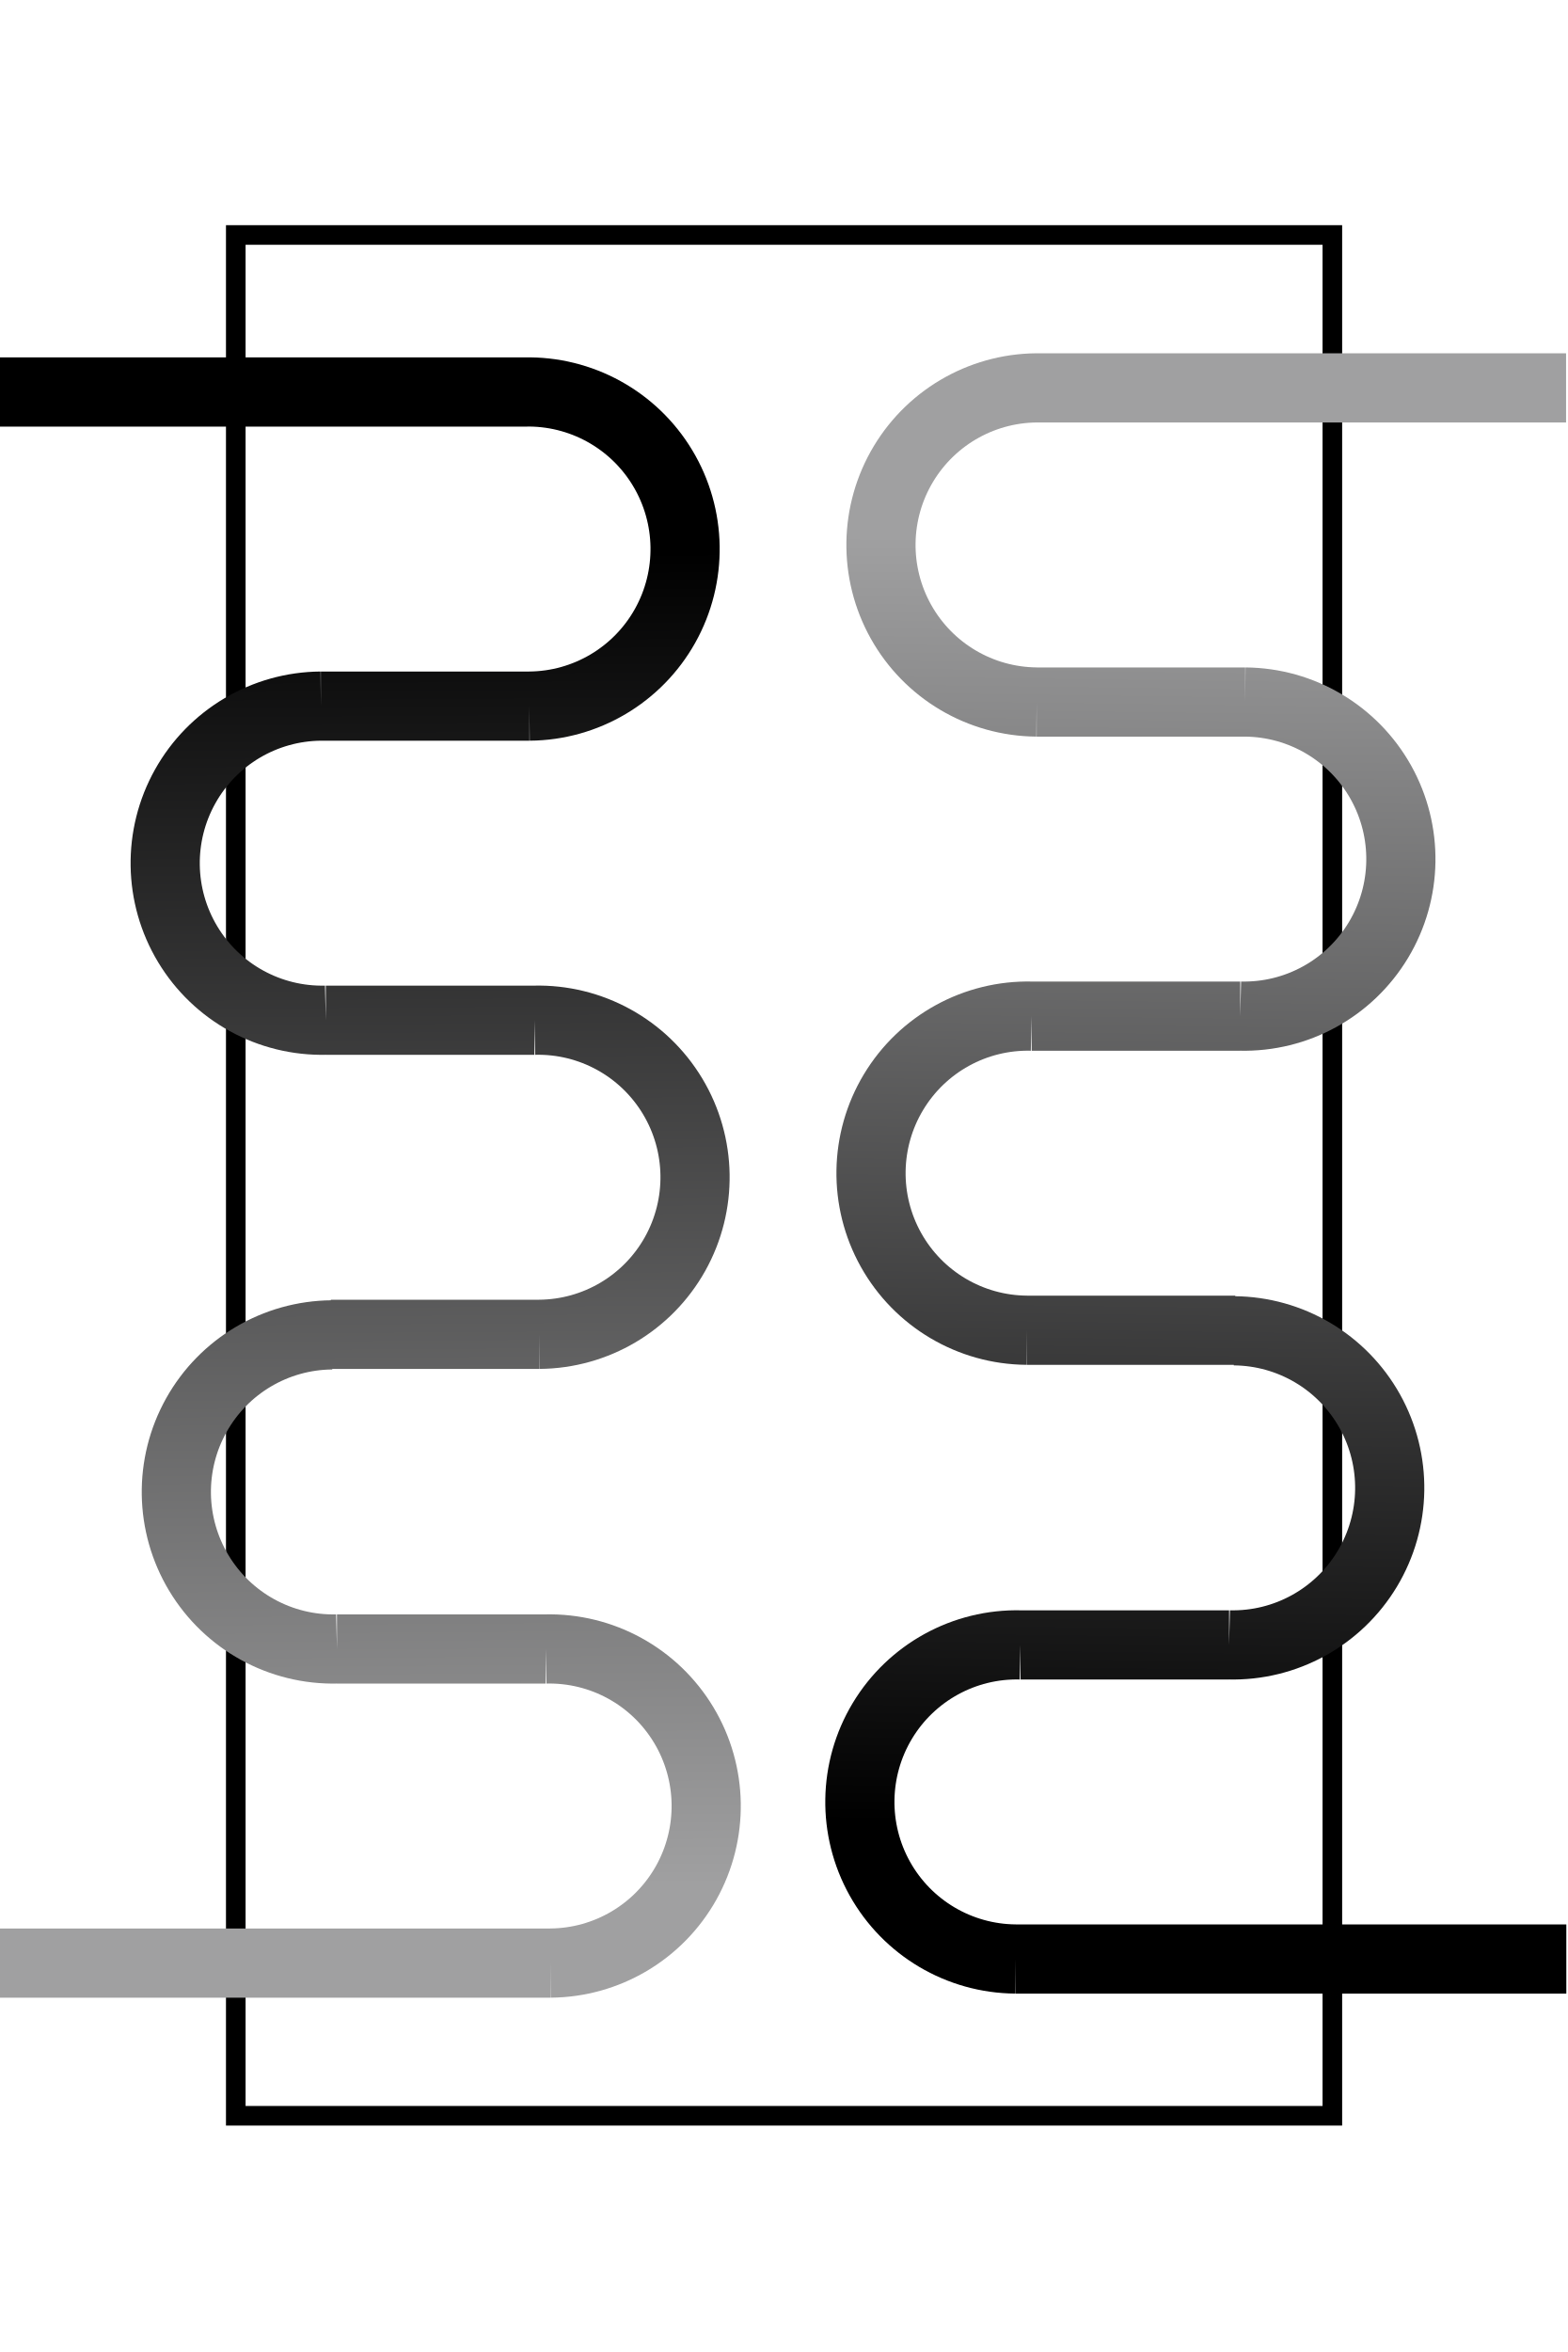
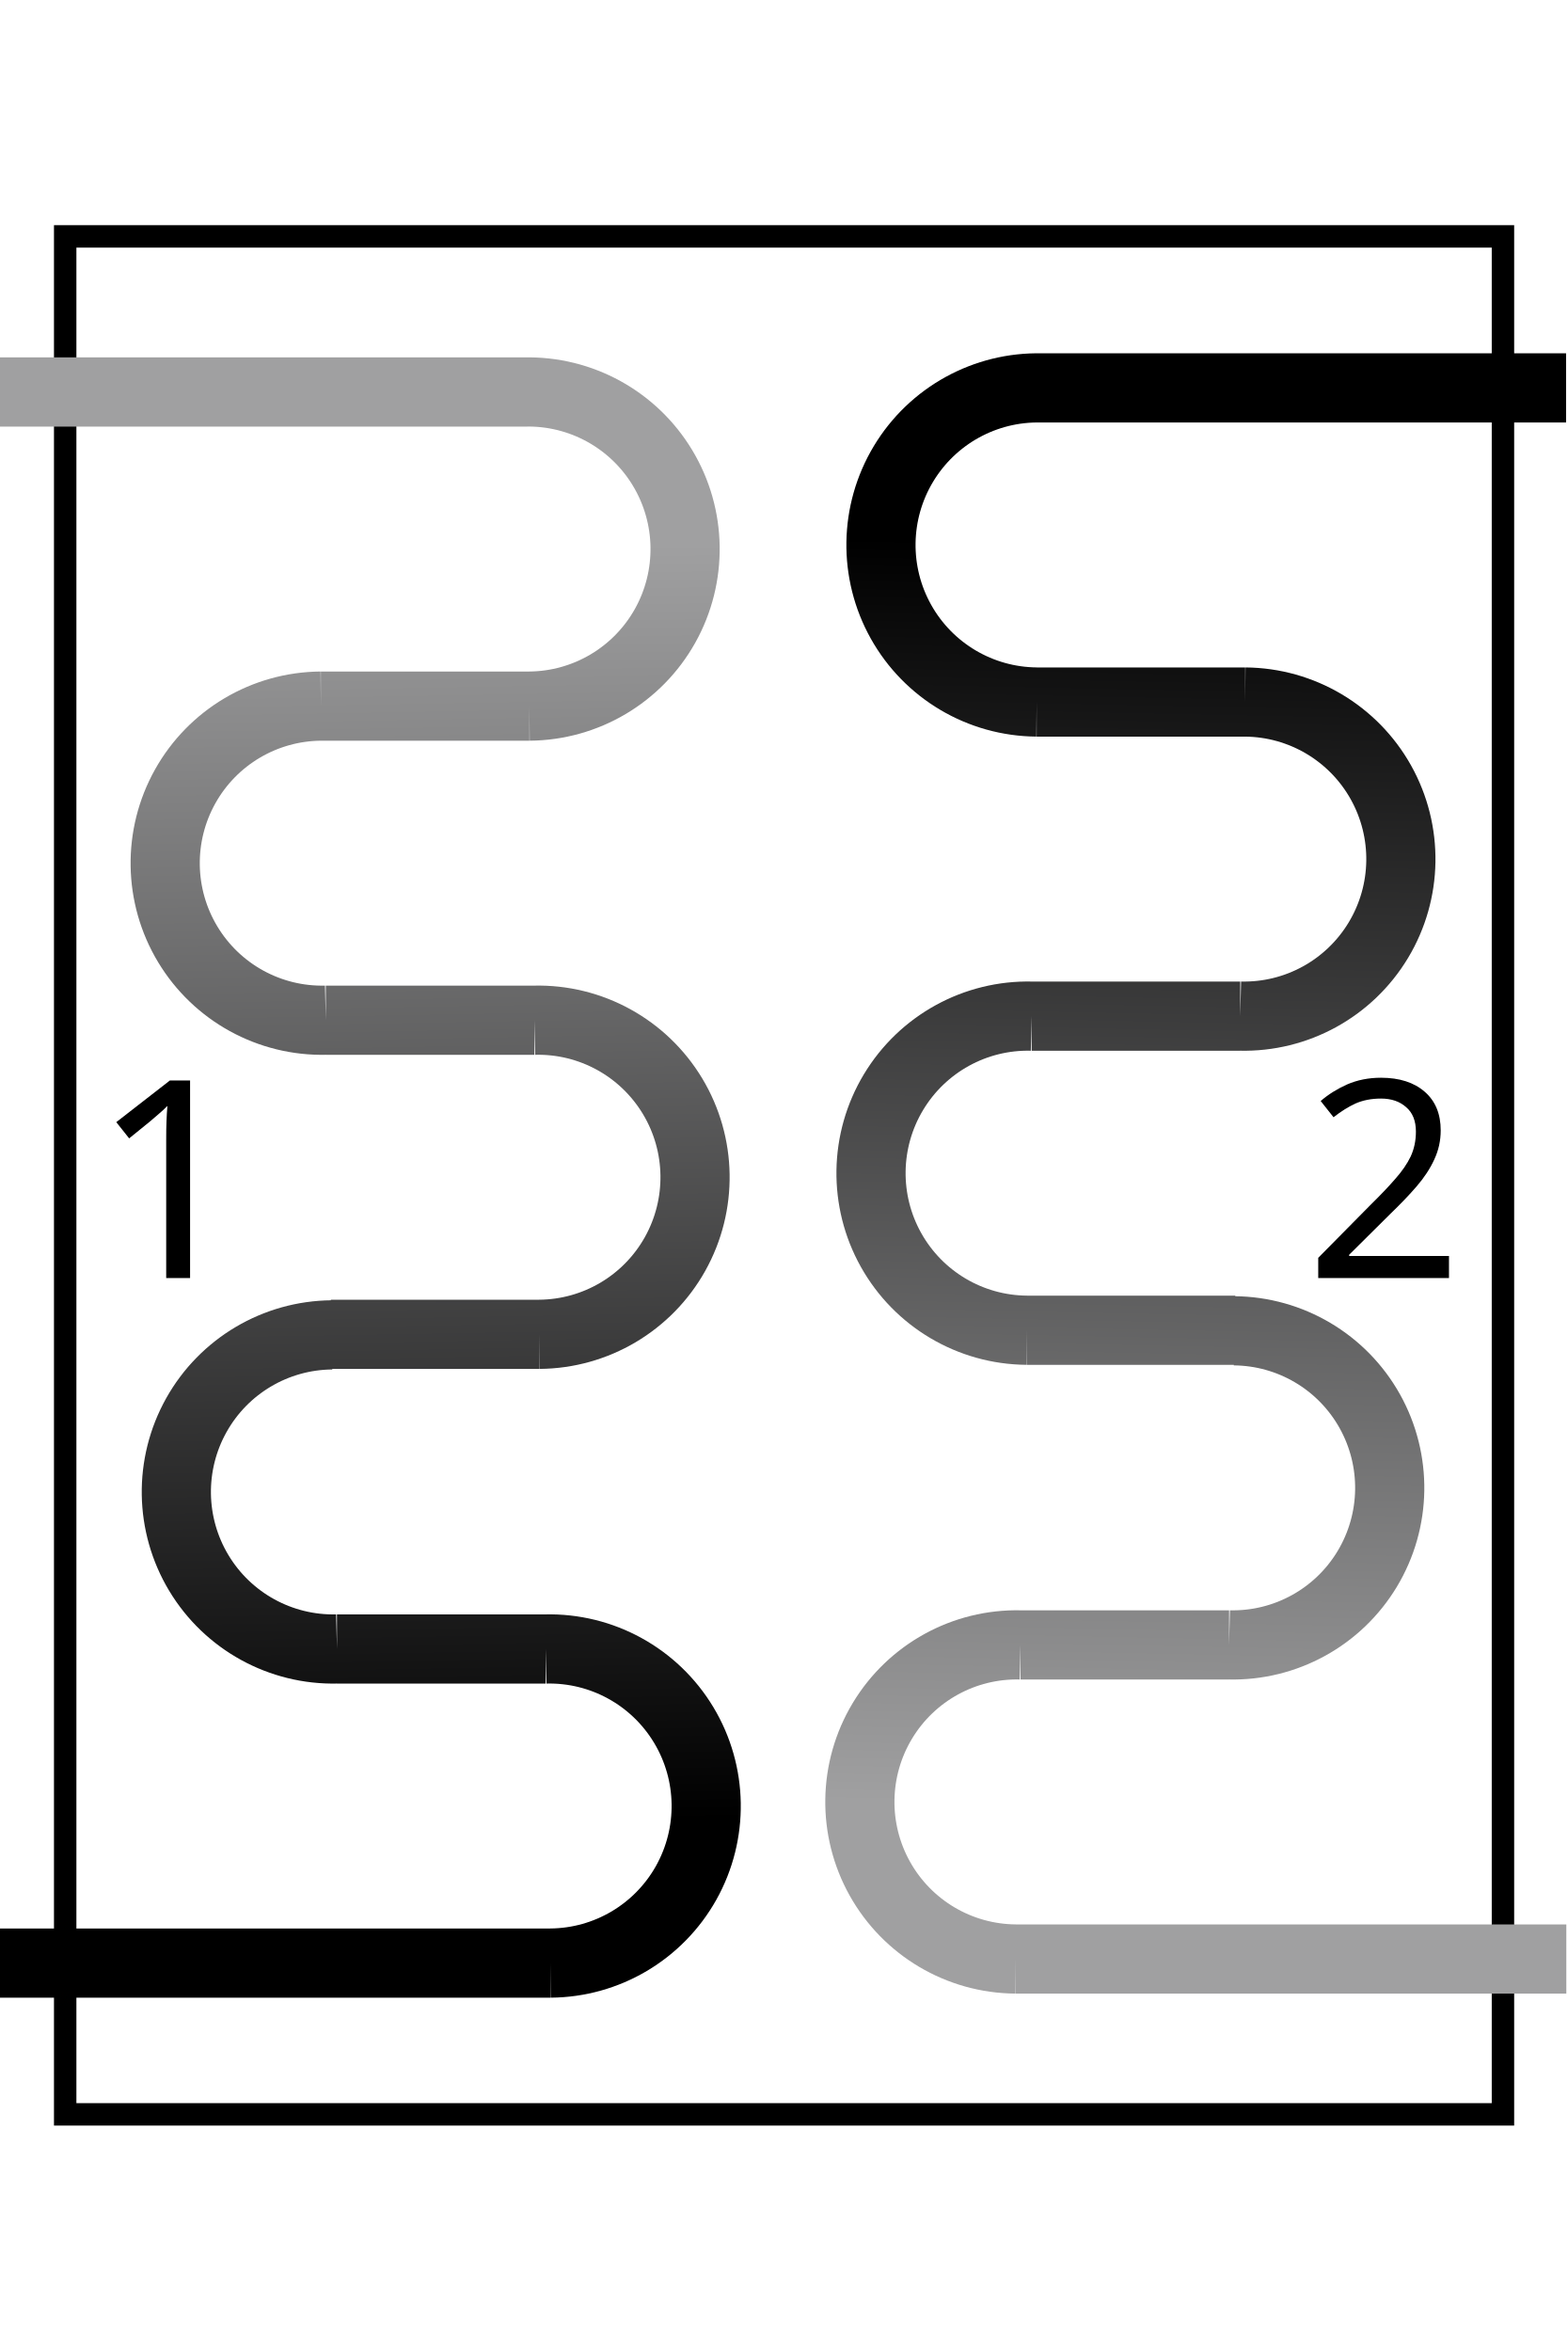
<svg xmlns="http://www.w3.org/2000/svg" xmlns:xlink="http://www.w3.org/1999/xlink" id="svg1012" version="1.1" viewBox="0 0 80 120" height="120mm" width="80mm">
  <defs id="defs1006">
    <linearGradient id="linearGradient1382">
      <stop style="stop-color:#000000;stop-opacity:1" offset="0" id="stop1378" />
      <stop style="stop-color:#a0a0a1;stop-opacity:1" offset="1" id="stop1380" />
    </linearGradient>
-     <linearGradient xlink:href="#linearGradient1382" id="linearGradient1048" x1="118.95" y1="166.846" x2="119.818" y2="101.245" gradientUnits="userSpaceOnUse" gradientTransform="translate(-9.52256,-9.173023)" />
-     <linearGradient xlink:href="#linearGradient1382" id="linearGradient13181" x1="99.675" y1="92.871" x2="100.151" y2="160.891" gradientUnits="userSpaceOnUse" />
+     <linearGradient xlink:href="#linearGradient1382" id="linearGradient1048" x1="119.752" y1="101.365" x2="118.439" y2="165.828" gradientUnits="userSpaceOnUse" gradientTransform="translate(-9.52256,-9.173023)" />
+     <linearGradient xlink:href="#linearGradient1382" id="linearGradient13181" x1="101.279" y1="157.55" x2="100.151" y2="92.47" gradientUnits="userSpaceOnUse" />
  </defs>
  <g transform="translate(-65.07738,-64.73214)" id="layer1">
-     <rect y="76.721" x="77.109" height="95.959" width="55.959" id="rect1587" style="fill:none;stroke:#000000;stroke-width:1;stroke-miterlimit:4;stroke-dasharray:none" />
+     <rect y="76.793" x="68.404" height="95.815" width="73.37" id="rect1587" style="fill:none;stroke:#000000;stroke-width:1.144;stroke-miterlimit:4;stroke-dasharray:none" />
    <path id="path914" style="fill:none;stroke:url(#linearGradient1048);stroke-width:3.53;stroke-linecap:butt;stroke-linejoin:miter;stroke-miterlimit:4;stroke-dasharray:none;stroke-opacity:1" d="m 116.9,164.681 h 28.108 M 118.089,84.523 h 26.906 m -27.018,16.026 a 8.004,8.014 0 0 1 -6.923,-4.098 8.004,8.014 0 0 1 0.128,-8.051 8.004,8.014 0 0 1 7.049,-3.876 m -0.254,16.026 h 10.645 m 0,0 a 8.004,8.014 0 0 1 6.923,4.098 8.004,8.014 0 0 1 -0.128,8.051 8.004,8.014 0 0 1 -7.049,3.876 m -10.899,16.026 a 8.004,8.014 0 0 1 -6.923,-4.098 8.004,8.014 0 0 1 0.128,-8.051 8.004,8.014 0 0 1 7.049,-3.876 m 10.33,16.054 a 8.004,8.014 0 0 1 6.923,4.098 8.004,8.014 0 0 1 -0.128,8.051 8.004,8.014 0 0 1 -7.049,3.876 m -10.899,16.026 a 8.004,8.014 0 0 1 -6.923,-4.098 8.004,8.014 0 0 1 0.128,-8.051 8.004,8.014 0 0 1 7.049,-3.876 m 0,0 h 10.645 m -10.33,-16.054 h 10.645 m -10.391,-16.026 h 10.645" />
    <path d="m 93.172,164.89 h -28.108 m 26.919,-80.158 h -26.906 m 27.018,16.026 A 8.004,8.014 0 0 0 99.018,96.66 8.004,8.014 0 0 0 98.89,88.609 8.004,8.014 0 0 0 91.841,84.732 m 0.254,16.026 h -10.645 m 0,0 a 8.004,8.014 0 0 0 -6.923,4.098 8.004,8.014 0 0 0 0.128,8.051 8.004,8.014 0 0 0 7.049,3.876 m 10.899,16.026 a 8.004,8.014 0 0 0 6.923,-4.098 8.004,8.014 0 0 0 -0.128,-8.051 8.004,8.014 0 0 0 -7.049,-3.876 m -10.33,16.054 a 8.004,8.014 0 0 0 -6.923,4.098 8.004,8.014 0 0 0 0.128,8.051 8.004,8.014 0 0 0 7.049,3.876 m 10.899,16.026 a 8.004,8.014 0 0 0 6.923,-4.098 8.004,8.014 0 0 0 -0.128,-8.051 8.004,8.014 0 0 0 -7.049,-3.876 m 0,0 h -10.645 m 10.33,-16.054 h -10.645 m 10.391,-16.026 h -10.645" style="fill:none;stroke:url(#linearGradient13181);stroke-width:3.53;stroke-linecap:butt;stroke-linejoin:miter;stroke-miterlimit:4;stroke-dasharray:none;stroke-opacity:1" id="path1050" />
+     <text xml:space="preserve" style="font-style:normal;font-weight:normal;font-size:14.111px;line-height:1.25;font-family:sans-serif;fill:#000000;fill-opacity:1;stroke:none;stroke-width:0.265" x="131.676" y="129.935" id="text2618">
+       <tspan id="tspan2616" style="font-size:14.111px;stroke-width:0.265" x="131.676" y="129.935">2</tspan>
+     </text>
+     <text xml:space="preserve" style="font-style:normal;font-weight:normal;font-size:14.111px;line-height:1.25;font-family:sans-serif;fill:#000000;fill-opacity:1;stroke:none;stroke-width:0.265" x="69.763" y="129.935" id="text6884">
+       <tspan id="tspan6882" style="font-size:14.111px;stroke-width:0.265" x="69.763" y="129.935">1</tspan>
+     </text>
  </g>
</svg>
